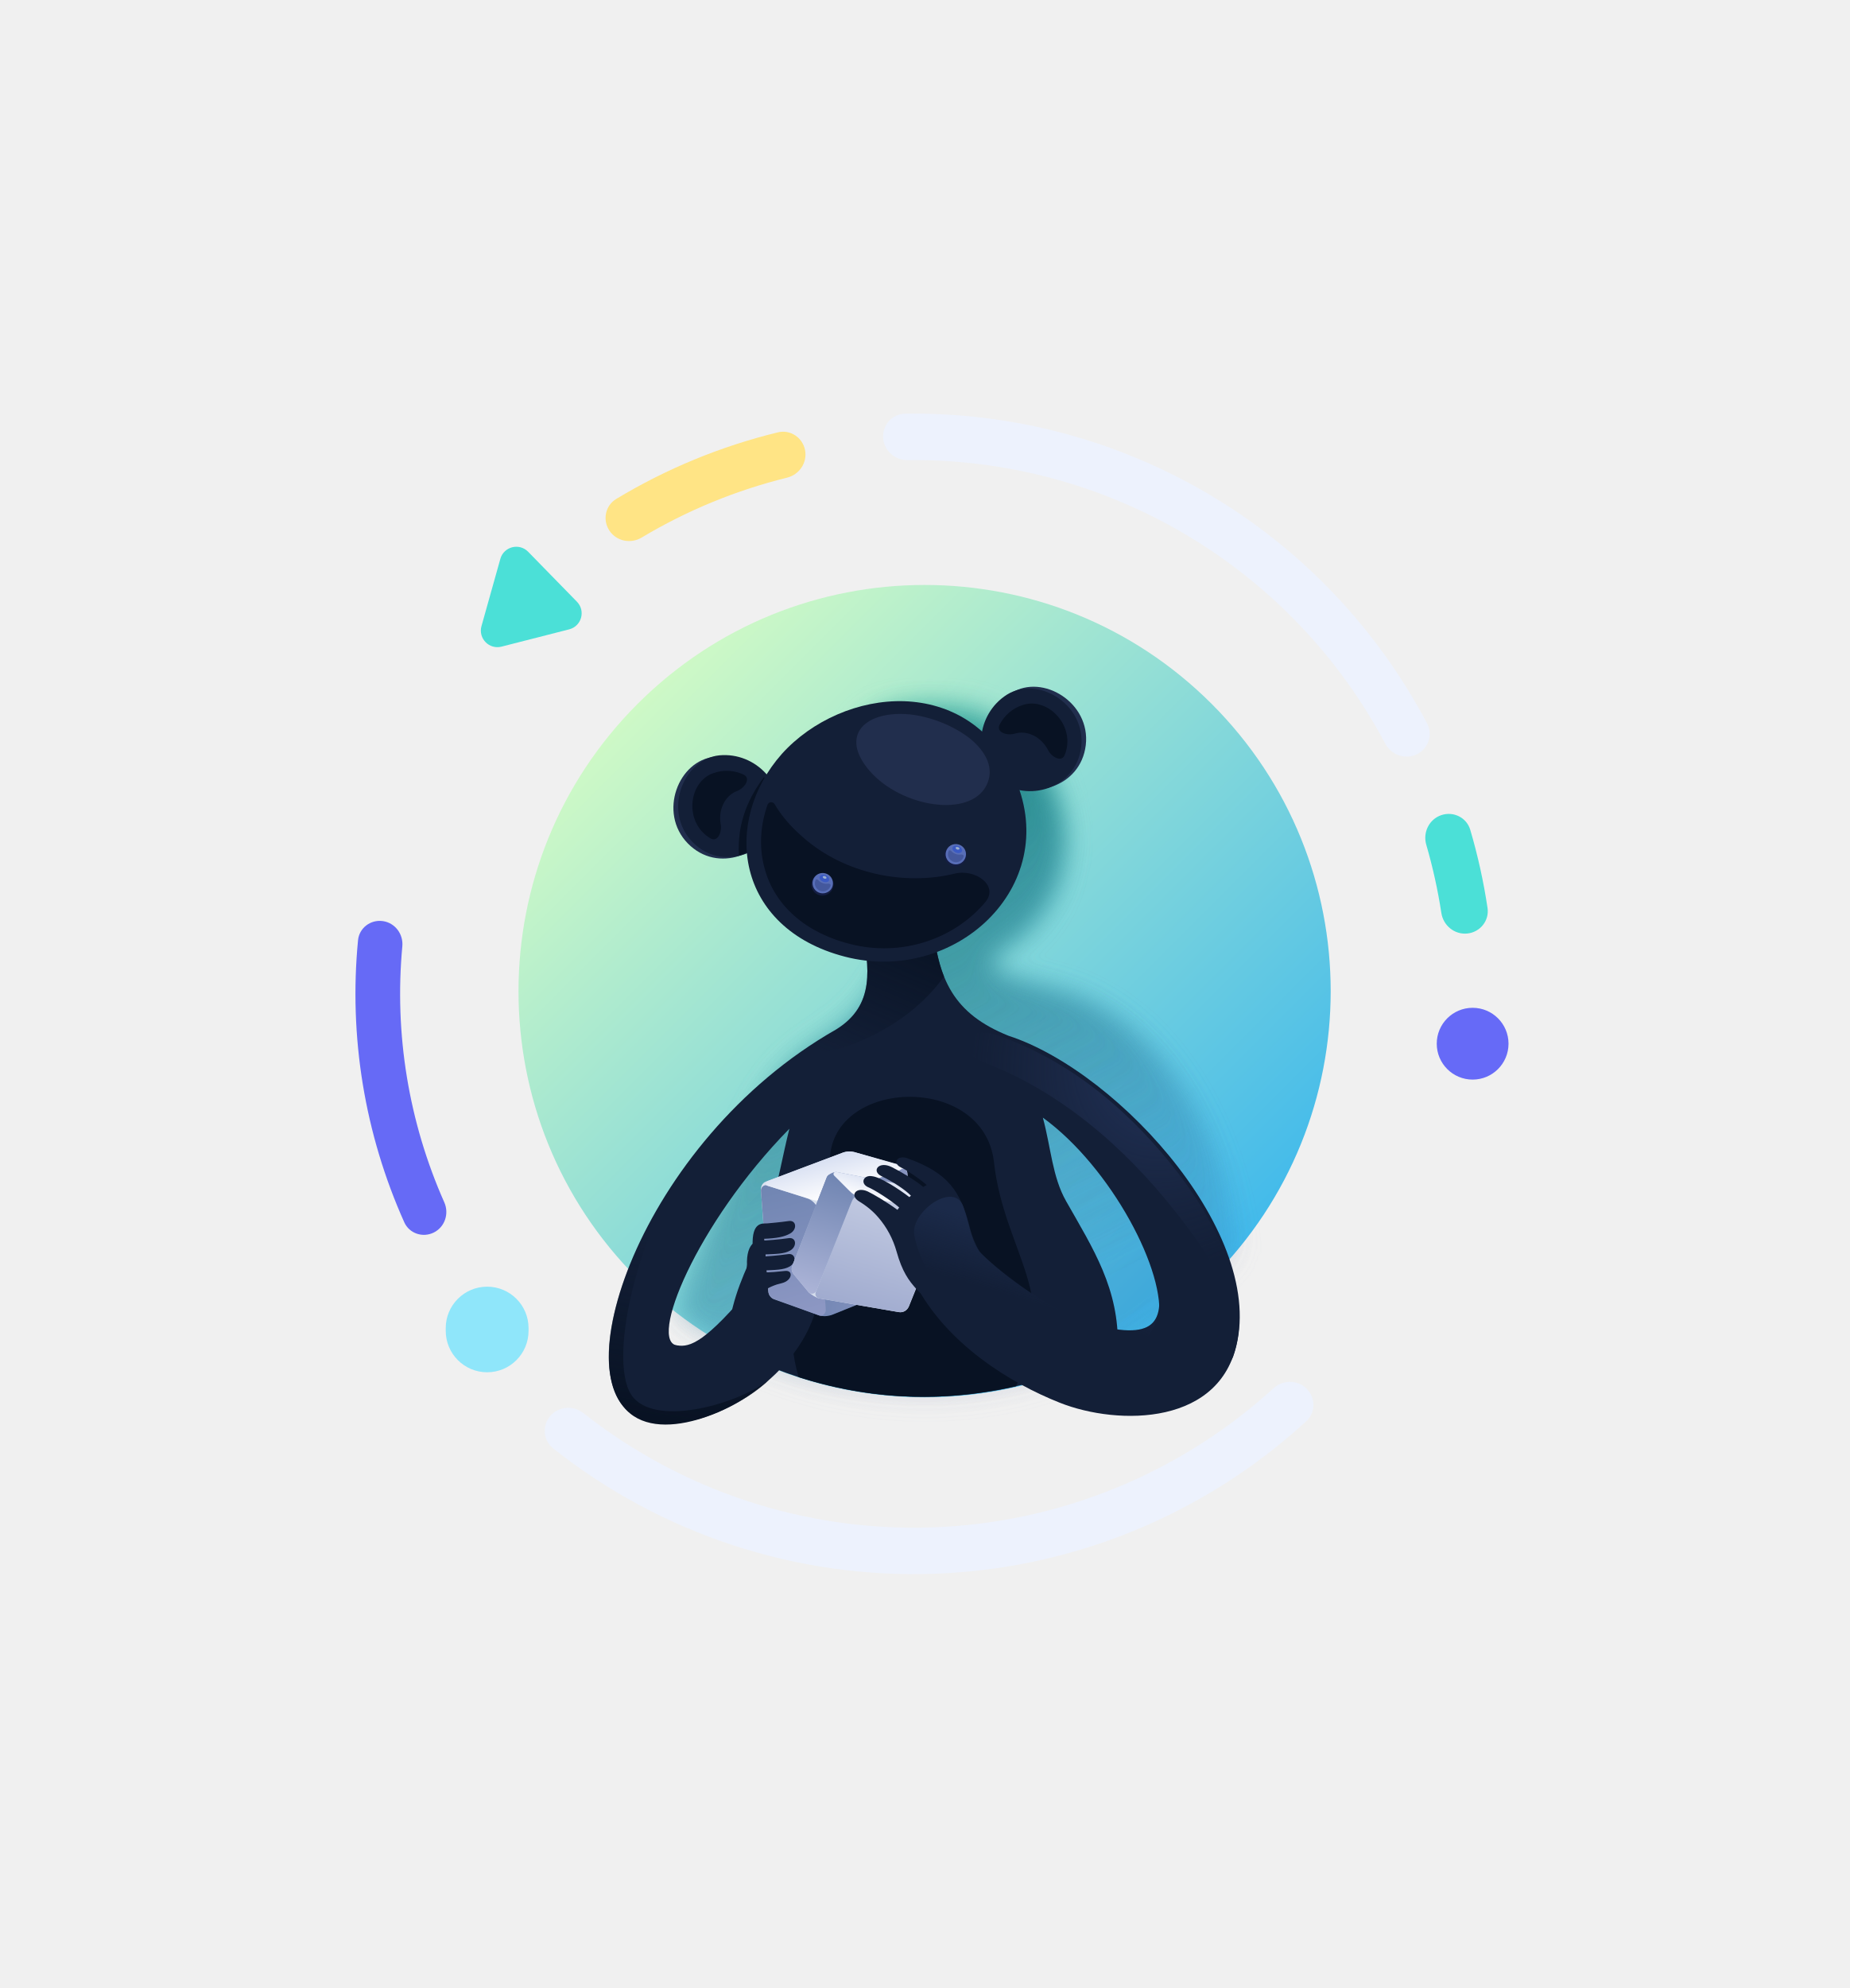
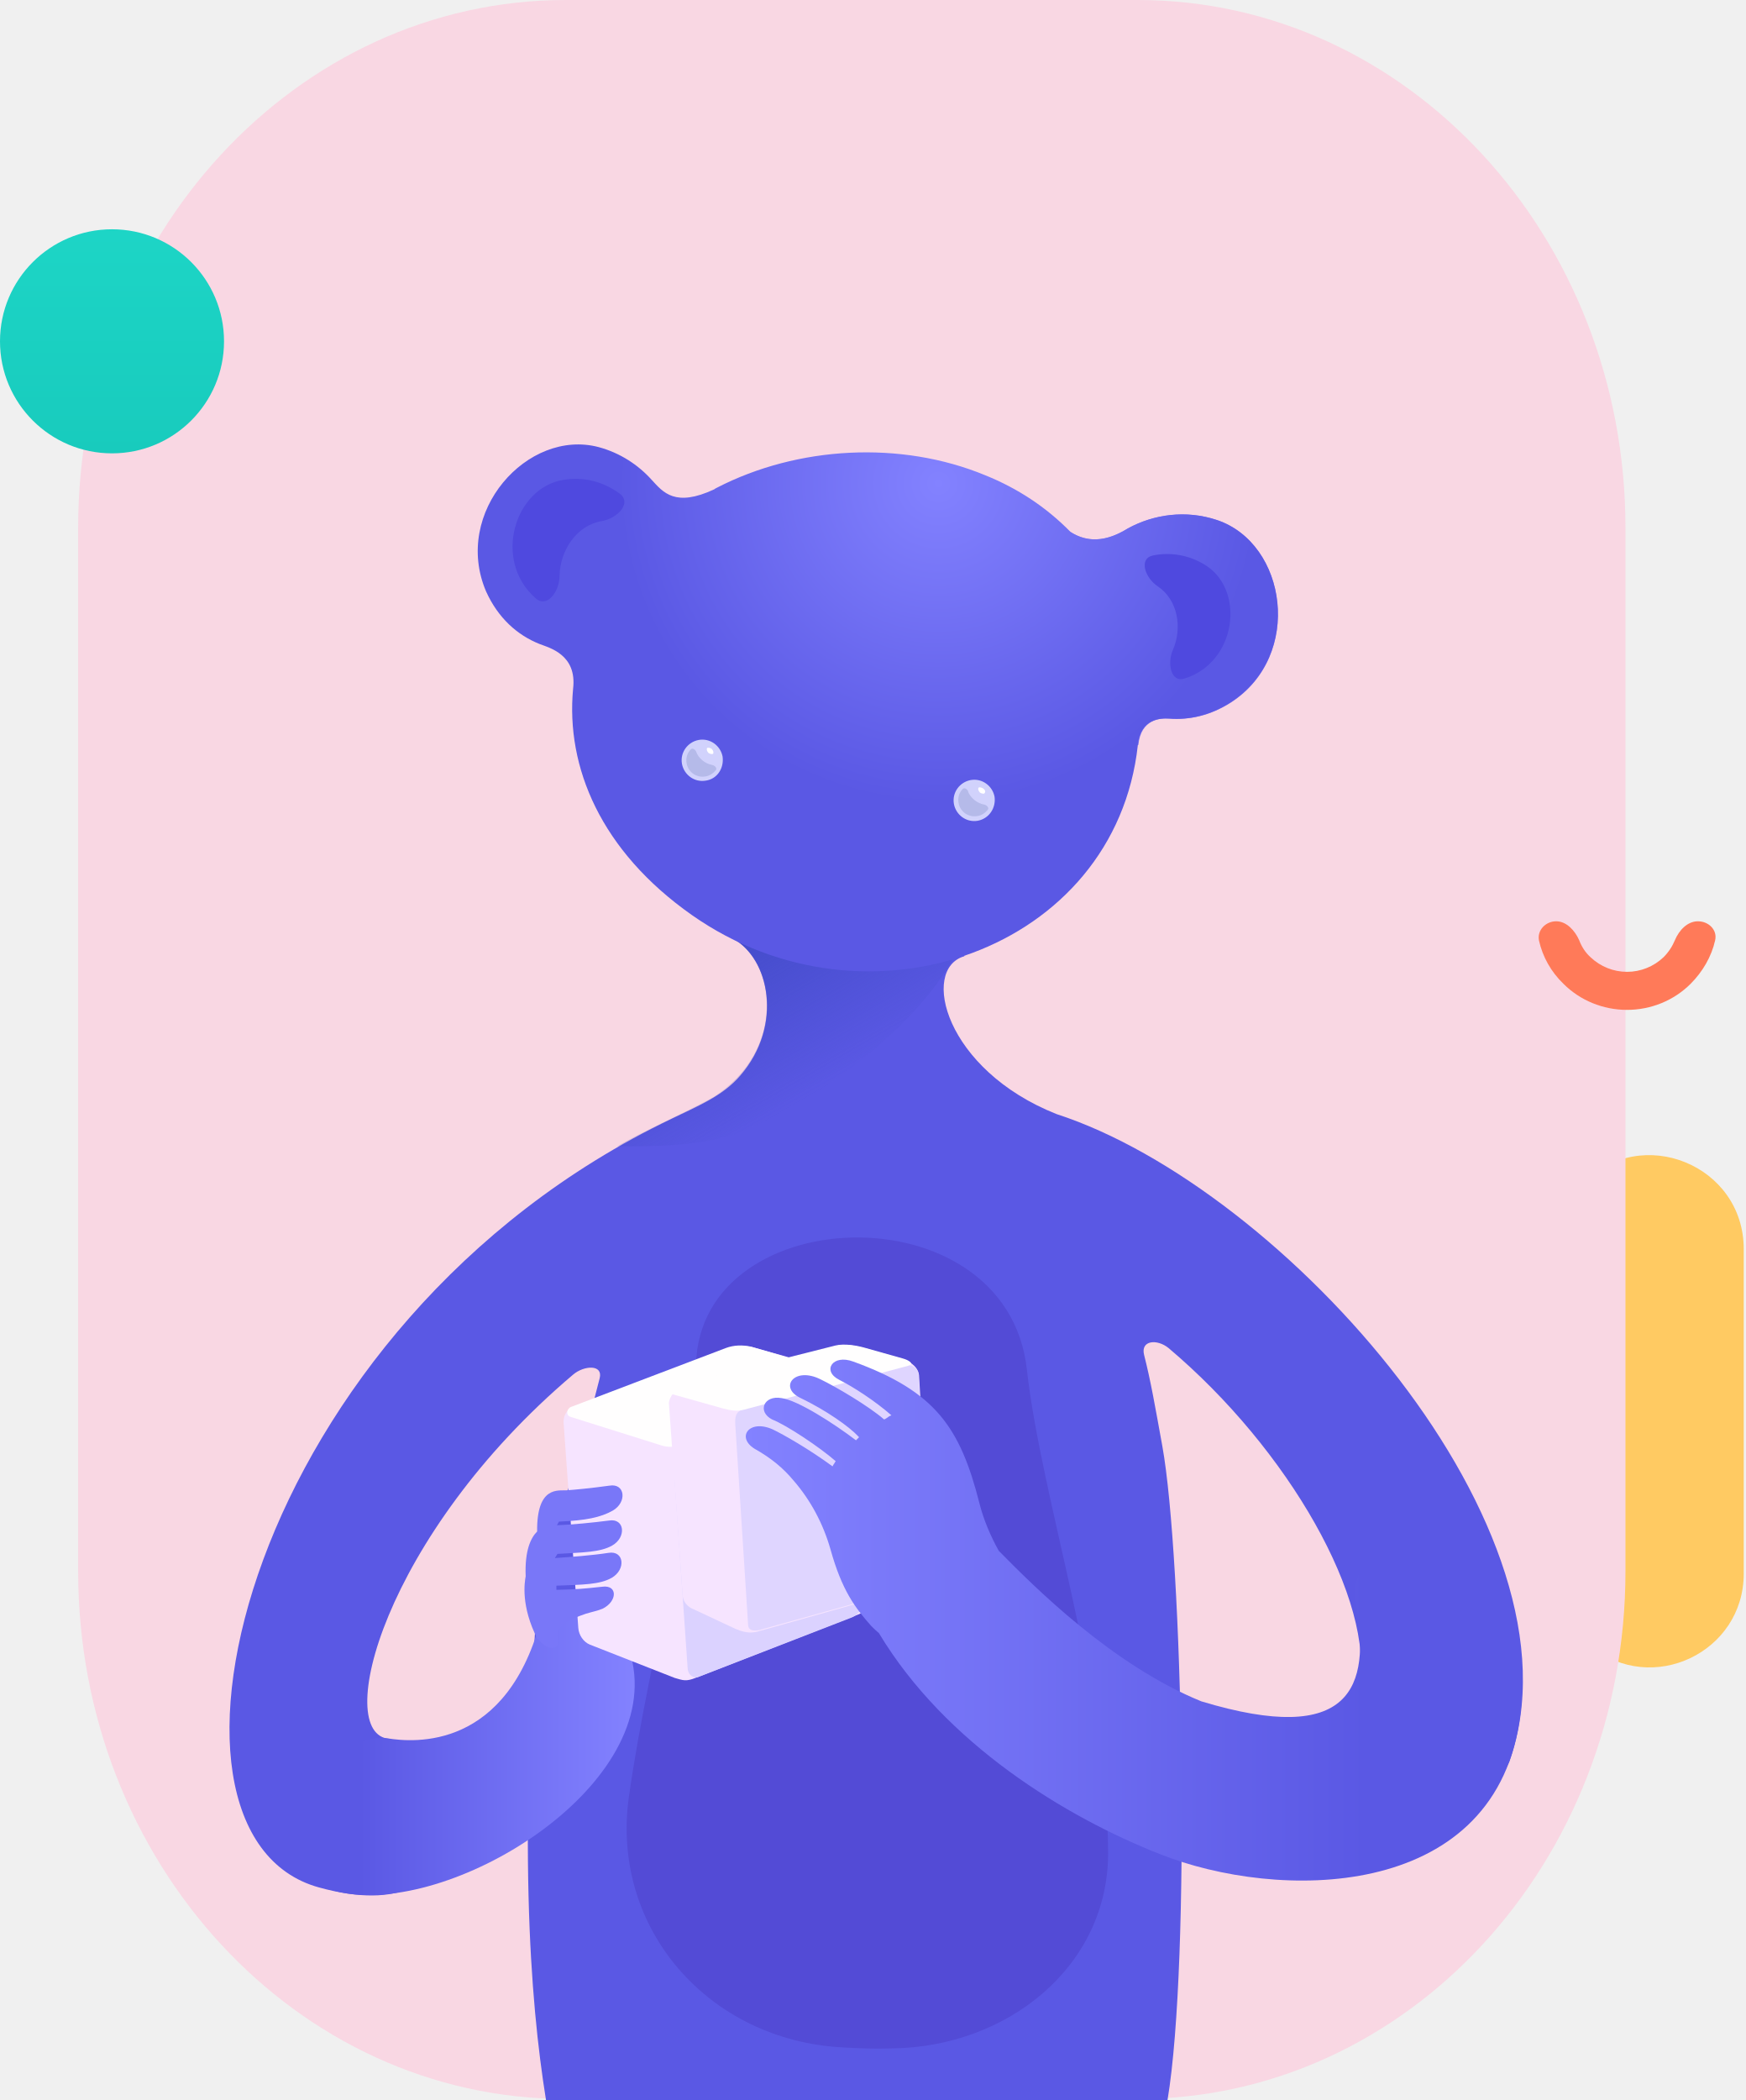
- <svg xmlns="http://www.w3.org/2000/svg" width="670" height="720" viewBox="0 0 670 720" fill="none">
-   <mask id="path-1-inside-1" fill="white">
-     <path d="M199.366 512.807C196.336 516.325 196.722 521.647 200.357 524.534C239.478 555.6 288.48 571.773 338.586 569.972C388.692 568.171 436.406 548.523 473.196 514.729C476.615 511.588 476.617 506.252 473.343 502.961C470.068 499.67 464.757 499.672 461.327 502.801C427.548 533.613 383.855 551.522 337.982 553.171C292.109 554.819 247.243 540.093 211.339 511.785C207.693 508.911 202.396 509.29 199.366 512.807Z" />
-   </mask>
-   <path d="M199.366 512.807C196.336 516.325 196.722 521.647 200.357 524.534C239.478 555.6 288.48 571.773 338.586 569.972C388.692 568.171 436.406 548.523 473.196 514.729C476.615 511.588 476.617 506.252 473.343 502.961C470.068 499.67 464.757 499.672 461.327 502.801C427.548 533.613 383.855 551.522 337.982 553.171C292.109 554.819 247.243 540.093 211.339 511.785C207.693 508.911 202.396 509.29 199.366 512.807Z" stroke="#EDF2FD" stroke-width="36" mask="url(#path-1-inside-1)" />
-   <mask id="path-2-inside-2" fill="white">
-     <path d="M513.181 273.215C517.373 271.219 519.168 266.194 517.005 262.086C498.95 227.778 471.726 199.081 438.293 179.239C404.86 159.397 366.628 149.246 327.865 149.832C323.223 149.902 319.671 153.885 319.927 158.52C320.183 163.156 324.149 166.687 328.791 166.633C364.223 166.221 399.148 175.557 429.713 193.697C460.277 211.837 485.202 238.021 501.814 269.321C503.99 273.421 508.99 275.211 513.181 273.215Z" />
-   </mask>
-   <path d="M513.181 273.215C517.373 271.219 519.168 266.194 517.005 262.086C498.95 227.778 471.726 199.081 438.293 179.239C404.86 159.397 366.628 149.246 327.865 149.832C323.223 149.902 319.671 153.885 319.927 158.52C320.183 163.156 324.149 166.687 328.791 166.633C364.223 166.221 399.148 175.557 429.713 193.697C460.277 211.837 485.202 238.021 501.814 269.321C503.99 273.421 508.99 275.211 513.181 273.215Z" stroke="#EDF2FD" stroke-width="36" mask="url(#path-2-inside-2)" />
-   <mask id="path-3-inside-3" fill="white">
-     <path d="M531.593 338.089C536.208 337.586 539.558 333.433 538.871 328.842C537.439 319.274 535.347 309.817 532.612 300.537C531.299 296.084 526.51 293.732 522.113 295.221C517.716 296.711 515.378 301.479 516.675 305.936C519.036 314.051 520.863 322.312 522.144 330.666C522.847 335.255 526.978 338.592 531.593 338.089Z" />
-   </mask>
-   <path d="M531.593 338.089C536.208 337.586 539.558 333.433 538.871 328.842C537.439 319.274 535.347 309.817 532.612 300.537C531.299 296.084 526.51 293.732 522.113 295.221C517.716 296.711 515.378 301.479 516.675 305.936C519.036 314.051 520.863 322.312 522.144 330.666C522.847 335.255 526.978 338.592 531.593 338.089Z" stroke="#4BE0D7" stroke-width="36" mask="url(#path-3-inside-3)" />
-   <mask id="path-4-inside-4" fill="white">
-     <path d="M291.626 162.968C290.714 158.439 286.299 155.49 281.81 156.582C261.169 161.603 241.413 169.741 223.224 180.714C219.268 183.1 218.211 188.303 220.754 192.16C223.296 196.017 228.475 197.066 232.439 194.693C248.823 184.887 266.577 177.575 285.114 172.996C289.599 171.889 292.537 167.497 291.626 162.968Z" />
-   </mask>
-   <path d="M291.626 162.968C290.714 158.439 286.299 155.49 281.81 156.582C261.169 161.603 241.413 169.741 223.224 180.714C219.268 183.1 218.211 188.303 220.754 192.16C223.296 196.017 228.475 197.066 232.439 194.693C248.823 184.887 266.577 177.575 285.114 172.996C289.599 171.889 292.537 167.497 291.626 162.968Z" fill="#FFE485" stroke="#FFE485" stroke-width="36" mask="url(#path-4-inside-4)" />
-   <mask id="path-5-inside-5" fill="white">
-     <path d="M138.653 333.591C134.226 332.985 130.128 336.081 129.699 340.529C126.329 375.451 132.101 410.653 146.447 442.67C148.275 446.747 153.147 448.373 157.148 446.384C161.15 444.395 162.764 439.545 160.951 435.461C148.033 406.361 142.797 374.429 145.745 342.728C146.159 338.279 143.08 334.198 138.653 333.591Z" />
-   </mask>
-   <path d="M138.653 333.591C134.226 332.985 130.128 336.081 129.699 340.529C126.329 375.451 132.101 410.653 146.447 442.67C148.275 446.747 153.147 448.373 157.148 446.384C161.15 444.395 162.764 439.545 160.951 435.461C148.033 406.361 142.797 374.429 145.745 342.728C146.159 338.279 143.08 334.198 138.653 333.591Z" stroke="#666AF6" stroke-width="36" mask="url(#path-5-inside-5)" />
-   <path d="M230.9 462.998C288.327 520.425 381.473 520.425 438.9 462.998C496.426 405.571 496.426 312.424 438.95 254.948C381.473 197.471 288.376 197.521 230.949 254.948C173.472 312.424 173.472 405.571 230.9 462.998Z" fill="url(#paint0_linear)" />
-   <g style="mix-blend-mode:multiply" opacity="0.83" filter="url(#filter0_f)">
-     <path d="M383.022 358.671C423.572 369.662 446.542 420.259 447.792 453.415C399.471 511.63 310.261 524.371 245.58 475.605C248.246 466.5 256.127 442.181 272.649 406.984C289.172 371.788 307.454 382.242 322.422 350.758C334.933 324.444 272.368 251.215 341.693 254.98C388.023 257.496 401.271 318.361 364.58 343.224C352.219 351.601 363.629 353.415 383.022 358.671Z" fill="url(#paint1_linear)" />
+ <svg xmlns="http://www.w3.org/2000/svg" width="335" height="403" viewBox="0 0 335 403" fill="none">
+   <g clip-path="url(#clip0)">
+     <path d="M305.3 315.9C317.1 325.5 334.7 317.1 334.7 302V239.7C334.7 223.6 315.1 215.6 303.8 227.1L270 261.7C262.6 269.3 263.3 281.5 271.5 288.2L305.3 315.9Z" fill="#FFCA62" />
+     <path d="M15 101.3C15 45.4 56.9 0 108.6 0H218.4C270.1 0 312 45.4 312 101.3V301.5C312 357.5 270.1 402.8 218.4 402.8H108.6C56.9 402.8 15 357.4 15 301.5V101.3Z" fill="#F9D7E3" />
+     <path d="M21.5 87C33.374 87 43 77.374 43 65.5C43 53.626 33.374 44 21.5 44C9.626 44 0 53.626 0 65.5C0 77.374 9.626 87 21.5 87Z" fill="url(#paint0_linear)" />
+     <path d="M298.7 176.8C296.7 176.8 295 178.5 295.4 180.5C296.1 183.6 297.7 186.5 300.1 188.8C303.3 192 307.7 193.8 312.3 193.8C316.9 193.8 321.3 192 324.5 188.8C326.8 186.5 328.5 183.6 329.2 180.5C329.7 178.5 328 176.8 325.9 176.8C323.9 176.8 322.3 178.5 321.5 180.4C321 181.6 320.3 182.7 319.3 183.7C317.4 185.5 314.9 186.5 312.3 186.5C309.7 186.5 307.2 185.5 305.3 183.7C304.3 182.8 303.6 181.7 303.1 180.4C302.3 178.6 300.7 176.8 298.7 176.8Z" fill="#FF7A59" />
+     <path d="M236.3 134.8C232.4 137.3 228.4 138.2 224.5 137.9C222.8 137.8 219 137.9 218.5 143C210.8 140.2 206 126.6 205.9 118.5C205.9 113.8 201.1 104.3 204 101C207.5 104 211.5 104.5 216.5 101.4C221.5 98.7 227.6 97.8 233.6 99.8C247 104.3 250.2 125.8 236.3 134.8Z" fill="#857AF4" />
+     <path d="M145 165.9C141.9 153.7 170.2 148.9 172.6 162.1C172.9 164.5 184.8 180.9 185.1 183.5C176.6 186 181.4 205.3 202.8 213.8C246.3 227.9 305.5 293.8 289.7 338.1C279.4 360 256.4 344.5 260.9 324.1C264 307.2 247.3 278.1 224.3 258.7C222.1 256.9 218.9 257.2 219.6 260C220.9 265.1 221.7 269.8 223.1 277.5C227 299.1 228.6 376 224.1 403H104.8C101.7 383.7 99.3 352.8 103.8 298.2C106.4 292.5 108.9 286.9 110.7 280.7C112.6 274.2 114 268.8 115.1 264.5C115.8 261.8 112.1 262 110 263.8C73.6 294.6 63.7 333 74.8 333.7C89.6 339.7 93 371 61.2 362.2C24.2 352 47.2 253.8 128.9 214.7C133.6 212.4 138.7 210.4 142.1 206.4C150.4 196.8 147.7 183.8 140.6 180.1C140.1 178 145.3 167.8 145 165.9Z" fill="#5A58E4" />
+     <path d="M171.1 393.1C193.2 392.9 212.8 377.5 212.7 355.4C212.5 324.3 199.9 287.8 197.1 262.8C193.2 227.7 132.5 230.2 133.6 263.4C134.3 285.1 124.7 316.5 120.7 344.9C117.2 370.2 136.1 391.5 161.6 392.9C164.8 393.1 168 393.2 171.1 393.1Z" fill="#534BD6" />
+     <path d="M104 310.1C97.5 336 79.4 334.4 74.4 333.6C62.7 331.8 44.2 358.5 65.2 363.1C86.2 367.7 126.4 343.5 121.4 319C122.5 310.3 109.2 302.7 104 310.1Z" fill="url(#paint1_linear)" />
+     <path d="M118.5 220C125.4 220 134.8 220 141.8 217.4C159.8 210.5 180 193 184.5 180.5C167.5 186 149.5 183.5 140.5 180C149 184.5 151 201.5 137 210.5C131.7 213.5 122.5 217.5 118.5 220Z" fill="url(#paint2_linear)" />
+     <path d="M233.6 99.8C227.6 97.8 221.4 98.7 216.5 101.4C212.2 104.1 208.6 104.1 205.5 102.1C200.8 97.3 195.3 93.7 189.1 91.2C172.9 84.5 153.1 85.6 137.6 93.6C137.4 93.7 137.2 93.8 137.1 93.9C129.6 97.4 127.3 94.5 125.1 92.1C122.5 89.2 119 86.9 114.9 85.8C101.3 82.2 86.8 98.3 93.3 113.5C95.6 118.6 99.3 121.9 103.6 123.6C105.4 124.3 110.8 125.6 110 132.2C108.6 147.2 115.3 163.3 132.8 175.6C166.4 199.2 214.1 182.3 218.4 143C218.9 137.9 222.7 137.8 224.4 137.9C228.2 138.2 232.3 137.3 236.2 134.8C250.2 125.8 247 104.3 233.6 99.8Z" fill="url(#paint3_radial)" />
+     <path d="M187.7 157.5C185.5 157.9 183.5 156.4 183.1 154.3C182.7 152.1 184.2 150.1 186.3 149.7C188.5 149.3 190.5 150.8 190.9 152.9C191.2 155.1 189.8 157.1 187.7 157.5Z" fill="#D1D2FC" />
+     <path d="M189 152.2C188.9 152.4 188.4 152.3 188.1 152.1C187.8 151.8 187.7 151.4 187.8 151.2C187.9 151 188.4 151.1 188.7 151.3C189.1 151.6 189.2 151.9 189 152.2Z" fill="white" />
+     <path opacity="0.2" d="M185.8 151.8C185.6 151.4 185.1 151.1 184.8 151.4C184.1 152.1 183.8 153.1 184 154.1C184.3 155.8 185.9 156.9 187.6 156.6C188.4 156.5 189.1 156 189.6 155.4C189.9 155 189.4 154.5 188.9 154.4C188.3 154.3 187.6 154 187 153.5C186.3 152.9 185.9 152.3 185.8 151.8Z" fill="#44589D" />
+     <path d="M135.5 149.8C133.3 150.2 131.3 148.7 130.9 146.6C130.5 144.4 132 142.4 134.1 142C136.3 141.6 138.3 143.1 138.7 145.2C139 147.5 137.6 149.5 135.5 149.8Z" fill="#D1D2FC" />
+     <path d="M136.9 144.6C136.8 144.8 136.3 144.7 136 144.5C135.7 144.2 135.6 143.8 135.7 143.6C135.8 143.4 136.3 143.5 136.6 143.7C136.9 144 137 144.4 136.9 144.6Z" fill="white" />
+     <path opacity="0.2" d="M133.6 144.2C133.4 143.8 132.9 143.5 132.6 143.8C131.9 144.5 131.6 145.5 131.8 146.5C132.1 148.2 133.7 149.3 135.4 149C136.2 148.9 136.9 148.4 137.4 147.8C137.7 147.4 137.2 146.9 136.7 146.8C136.1 146.7 135.4 146.4 134.8 145.9C134.2 145.4 133.8 144.8 133.6 144.2Z" fill="#44589D" />
+     <path d="M139.6 258.9L110.1 270C108.8 270.4 108 271.8 108.2 273.3L111 312.4C111.1 313.8 112 315.1 113.2 315.6L129.5 322C131.2 322.5 131.7 322.7 133.5 322L164.8 309.8C166.4 309.2 167.4 307.4 167.3 305.6L164.8 266.8C164.7 265.3 163.8 264 162.4 263.6L144.4 258.5C142.9 258.2 141.2 258.3 139.6 258.9Z" fill="#F6E4FF" />
+     <path d="M163.6 267L166 305.9C166.1 307.7 165.1 309.8 163.5 310.4L134.1 321.8C133.1 322.2 132.1 321.4 132 320.3L129.5 284.2C129.3 280.5 131.4 276.9 134.6 275.8L161.4 265.5C162.5 265.1 163.5 265.8 163.6 267Z" fill="#DBD2FF" />
+     <path d="M127 277.4L109.5 271.9C108.6 271.6 108.7 270.4 109.6 270L139.3 258.7C140.9 258.1 142.5 258.1 144 258.4L161.5 263.5C162.3 263.7 162.3 265 161.5 265.4L131 277.2C129.6 277.7 128.3 277.8 127 277.4Z" fill="#FFFEFE" />
+     <path d="M173.3 260.8C172.6 260.6 166.2 258.8 166.2 258.8C164.6 258.3 162.2 257.8 160.5 258.3L131 265.9C130.1 266.1 128.3 268.1 128.4 269.4L131 305.8C131 307.3 131.9 308.4 133.3 308.9L141.2 312.6C143.5 313.6 144.8 313.3 145.8 313L176 304.5C177.7 304 178.7 302.6 178.6 300.8L176.4 263.9C176.2 262 174 261 173.3 260.8Z" fill="#F6E4FF" />
+     <path d="M176.3 263.7L178.5 300.7C178.6 302.4 177.5 304 175.9 304.4L145.8 312.8C144.8 313 143.7 313 143.6 311.9L141.2 274.4C140.9 270.9 141.3 270.7 144.6 269.9L174.2 262C175.2 261.9 176.2 262.7 176.3 263.7Z" fill="#DFD5FF" />
+     <path d="M138.8 270.3L129.2 267.6C128.4 267.2 128.6 266.2 129.5 266L160.4 258.2C162.1 257.8 164.5 258.2 166.2 258.7L173.3 260.7C174.4 261 175.6 261.7 174.3 262.1L142.9 270.5C141.5 270.9 140.4 270.7 138.8 270.3Z" fill="#FFFEFE" />
+     <path fill-rule="evenodd" clip-rule="evenodd" d="M117.5 296.6C120.3 295 119.9 291.3 116.9 291.8C113.8 292.2 109.8 292.6 106.9 292.7C107.1 292.3 107.3 292 107.3 292C112.4 291.8 115.3 291.2 117.6 289.9C120.4 288.3 120 284.6 117 285.1C113.4 285.6 110.2 285.9 108.7 286C107.2 286.1 103 285.1 103.1 293.9C101.9 295.1 100.7 297.5 100.9 302.5C100.7 303.6 99.9 308.2 103.2 314.6C103.3 314.6 103.3 314.6 103.4 314.6C104.9 316.8 107.2 316.6 107.1 315.2C107.1 313.6 105.9 311.9 112.4 309.7C113.7 309.3 114.8 309.1 115.7 308.7C118.5 307.3 118.6 304.1 115.6 304.5C111.9 304.9 110.8 305 106.8 305.1C106.8 304.6 106.8 304.3 106.8 304.3C111.9 304.1 115.1 304.1 117.4 302.8C120.2 301.2 119.8 297.5 116.8 298C113.6 298.5 109.4 298.8 106.5 299C106.8 298.5 107 298.2 107 298.2C112 297.9 115.2 297.9 117.5 296.6Z" fill="#7977F8" />
+     <path d="M152.3 284.1C155.6 287.9 158 292.4 159.4 297.3C161.6 305.2 164.1 308.5 167.2 312C167.7 312.5 168.2 313 168.7 313.4C181.5 334.7 204.6 348.7 222.6 355.8C245.2 364.8 286.2 364.9 291.6 330.6C297 296.2 256.6 290.1 260.3 307.8C263.1 323.8 259.4 335.2 230.6 326.5C213.4 319.5 198.4 304.4 191.7 297.6C190.2 294.9 188.8 291.7 188 288.5C184.3 273.9 179.5 267 163.8 261.3C159.8 259.8 157.7 263.1 161.1 264.8C163.7 266.1 167.9 268.8 171.1 271.6C170.9 271.7 170.6 271.8 170.4 272C170.2 272.1 170 272.3 169.7 272.4C166.7 269.8 160.4 266.1 157.5 264.7C152.5 262.2 149.5 266.2 153.5 268.2C158.7 270.7 163 273.8 164.7 275.6C164.7 275.7 164.8 275.7 164.8 275.7L164.9 275.8C164.7 276 164.5 276.2 164.3 276.4C160.1 273.2 153.1 268.7 150 268.3C146.6 267.7 145.3 270.9 148.2 272.4C151 273.5 157.3 277.7 160.4 280.4C160.3 280.6 160.2 280.7 160.1 280.9C160 281 159.9 281.2 159.8 281.4C155.3 278.1 150.4 275.3 148.3 274.3C143.8 272.3 141.3 275.8 144.8 278C148 279.8 150.3 281.7 152.3 284.1Z" fill="url(#paint4_linear)" />
+     <path fill-rule="evenodd" clip-rule="evenodd" d="M107.4 110.5C107.4 113.5 105 116.8 102.8 114.8C94.5 107.5 98.8 93.6 108.1 92.1C112.1 91.4 115.9 92.5 118.9 94.7C121.4 96.5 118.5 99.5 115.5 100C110.7 100.8 107.5 105.6 107.4 110.5Z" fill="#4F49DF" />
+     <path fill-rule="evenodd" clip-rule="evenodd" d="M225.1 124.8C224 127.4 224.8 131.1 227.4 130.2C237.3 127.1 239 113.5 231.6 108.6C228.4 106.5 224.7 105.9 221.3 106.6C218.5 107.2 219.8 110.9 222.2 112.5C226.1 115.1 227 120.5 225.1 124.8Z" fill="#4F49DF" />
  </g>
-   <g style="mix-blend-mode:multiply" opacity="0.83" filter="url(#filter1_f)">
-     <path d="M382.807 358.493C423.357 369.483 446.327 420.081 447.578 453.236C399.256 511.452 310.046 524.192 245.366 475.426C248.032 466.321 255.912 442.002 272.435 406.806C288.958 371.609 307.239 382.063 322.208 350.58C334.719 324.265 271.98 259.823 341.304 263.588C387.635 266.104 401.056 318.182 364.365 343.046C352.004 351.422 363.415 353.236 382.807 358.493Z" fill="url(#paint2_linear)" />
-   </g>
-   <path d="M311.283 330.243C308.396 318.798 334.904 314.371 337.107 326.709C337.393 328.96 337.606 331.331 337.825 333.767C339.699 354.638 345.337 367.098 365.332 375.12C406.029 388.352 461.452 450.031 446.662 491.441C437.043 511.911 415.466 497.458 419.667 478.382C422.865 461.057 402.436 422.633 377.78 404.776C380.752 415.738 381.187 426.179 386.194 435.007C396.034 452.355 405.456 466.71 404.944 488.072C360.95 512.004 307.311 511.828 263.46 487.542C263.906 473.679 268.364 463.794 272.729 454.113C275.127 448.795 277.497 443.54 279.16 437.721C281.792 428.507 283.553 418.44 285.955 408.802C252.099 443.267 234.542 486.611 245.517 487.304C259.406 492.899 262.509 522.191 232.765 513.961C201.834 504.329 231.417 413.4 302.909 372.838C317.097 364.075 314.934 350.486 312.245 335.699C311.91 333.858 311.578 332.033 311.283 330.243Z" fill="#131F37" />
-   <path d="M367.995 502.089C385.425 470.56 363.733 453.808 360.083 420.949C356.433 388.089 299.65 390.429 300.62 421.504C301.59 452.579 280.102 467.766 289.32 498.761C318.718 508.028 344.462 507.302 367.995 502.089Z" fill="#081223" />
-   <path d="M272.987 465.26C255.555 486.287 249.993 487.983 245.313 487.27C234.393 485.609 217.028 510.57 236.698 514.843C256.369 519.116 288.503 499.614 295.558 474.314C296.47 466.174 277.803 458.273 272.987 465.26Z" fill="#131F37" />
-   <path d="M249.161 305.459C260.1 316.597 277.334 309.281 280.241 297.012C283.172 284.897 272.185 272.851 258.923 274.08C245.758 275.324 238.319 294.337 249.161 305.459Z" fill="#212E4D" />
-   <path d="M250.848 304.941C261.787 316.079 279.021 308.763 281.928 296.494C284.86 284.379 273.872 272.333 260.61 273.561C247.486 274.863 240.063 293.779 250.848 304.941Z" fill="#131F37" />
-   <path fill-rule="evenodd" clip-rule="evenodd" d="M261.082 298.502C261.639 301.447 259.916 305.16 257.371 303.633C247.765 297.971 249.303 283.421 258.163 280.104C262.009 278.648 266.007 278.968 269.348 280.528C272.137 281.796 269.887 285.371 266.998 286.487C262.406 288.219 260.154 293.594 261.082 298.502Z" fill="#081223" />
-   <path fill-rule="evenodd" clip-rule="evenodd" d="M267.684 309.755C267.513 306.969 267.621 304.172 268.01 301.435C269.074 294.205 272.178 287.39 276.78 281.428C280.084 285.916 281.301 292.505 278.015 300.095C275.633 305.627 271.767 308.769 267.684 309.755Z" fill="#081223" />
-   <path d="M288.531 382.041C295.015 382.025 301.813 380.929 308.325 378.425C325.211 371.93 335.498 362.607 341.989 353.687C339.727 348.065 338.518 341.492 337.824 333.767C337.605 331.331 337.392 328.96 337.106 326.709C334.903 314.371 308.395 318.798 311.282 330.243C311.577 332.033 311.909 333.858 312.244 335.699C314.933 350.486 317.096 364.075 302.908 372.838C297.908 375.674 293.114 378.757 288.531 382.041Z" fill="url(#paint3_linear)" />
-   <path d="M367.928 282.449C384.348 321.301 345.839 356.769 306.089 346.482C286.214 341.338 275.016 329.037 271.576 315.059C268.134 301.011 272.381 285.288 283.246 273.024C294.187 260.898 311.161 253.44 327.587 253.961C343.946 254.555 359.679 262.92 367.928 282.449Z" fill="#131F37" />
-   <path d="M393.331 269.864C391.45 285.362 373.328 290.068 363.544 282.115C353.835 274.299 355.201 258.051 366.463 250.94C377.657 243.902 395.145 254.438 393.331 269.864Z" fill="#212E4D" />
-   <path d="M391.678 270.482C389.796 285.98 371.675 290.687 361.891 282.733C352.182 274.917 353.547 258.67 364.809 251.559C376.007 244.59 393.422 255.059 391.678 270.482Z" fill="#131F37" />
-   <path fill-rule="evenodd" clip-rule="evenodd" d="M379.64 271.617C380.994 274.291 384.623 276.184 385.71 273.422C389.873 263.077 379.784 252.482 370.738 255.254C366.802 256.444 363.827 259.135 362.131 262.408C360.693 265.114 364.656 266.576 367.626 265.7C372.322 264.273 377.384 267.161 379.64 271.617Z" fill="#081223" />
-   <path opacity="0.3" d="M357.387 284.368C351.403 296.454 326.398 292.335 315.03 279.202C309.346 272.636 309.077 267.131 312.155 263.458C315.233 259.786 321.662 258.017 329.367 258.714C337.075 259.482 345.576 262.874 351.471 267.547C357.229 272.295 360.38 278.325 357.387 284.368Z" fill="#444F7E" />
-   <path opacity="0.72" d="M280.629 291.272C280.033 290.247 278.499 290.302 278.052 291.435C275.456 298.791 274.967 306.488 276.764 313.684C279.802 326.211 289.834 337.157 307.667 341.817C326.979 346.841 345.924 339.8 356.901 326.765C361.99 320.785 353.385 314.535 345.773 316.417C327.918 320.765 306.126 316.668 290.908 303.257C286.369 299.372 283.009 295.305 280.629 291.272Z" fill="#040C1C" />
-   <path d="M348.172 313.259C346.258 314.376 343.792 313.767 342.675 311.853C341.559 309.938 342.167 307.472 344.082 306.356C345.996 305.239 348.462 305.848 349.578 307.762C350.695 309.676 350.086 312.142 348.172 313.259Z" fill="#141D42" />
-   <path d="M348.145 312.561C346.368 313.603 344.111 312.987 343.072 311.279C342.03 309.502 342.646 307.245 344.354 306.206C346.132 305.164 348.388 305.78 349.427 307.488C350.469 309.265 349.853 311.522 348.145 312.561Z" fill="#586EB7" />
-   <path d="M348.481 308.291C348.224 308.929 347.256 309.173 346.334 308.788C345.413 308.402 344.824 307.586 345.081 306.948C345.337 306.31 346.305 306.066 347.227 306.451C348.149 306.837 348.737 307.653 348.481 308.291Z" fill="#3B5AC3" />
-   <path d="M347.543 307.487C347.481 307.699 347.065 307.783 346.711 307.657C346.357 307.53 346.136 307.189 346.198 306.977C346.26 306.765 346.676 306.681 347.029 306.807C347.453 306.932 347.672 307.203 347.543 307.487Z" fill="#9CB0CD" />
-   <path d="M344.637 308.221C344.346 307.882 343.785 307.833 343.659 308.187C343.271 309.039 343.306 310.015 343.824 310.834C344.642 312.2 346.405 312.695 347.772 311.877C348.457 311.503 348.922 310.858 349.106 310.153C349.23 309.73 348.66 309.402 348.174 309.489C347.619 309.579 346.849 309.537 346.212 309.281C345.504 309.027 344.931 308.629 344.637 308.221Z" fill="#44589D" />
-   <path d="M299.961 323.805C298.047 324.922 295.581 324.313 294.464 322.398C293.348 320.484 293.956 318.018 295.871 316.902C297.785 315.785 300.251 316.394 301.367 318.308C302.554 320.22 301.875 322.688 299.961 323.805Z" fill="#141D42" />
-   <path d="M299.933 323.038C298.156 324.08 295.9 323.464 294.86 321.756C293.818 319.979 294.434 317.722 296.142 316.683C297.92 315.641 300.176 316.257 301.216 317.965C302.26 319.812 301.713 322.066 299.933 323.038Z" fill="#586EB7" />
-   <path d="M300.34 318.835C300.084 319.472 299.115 319.717 298.194 319.331C297.272 318.946 296.684 318.129 296.94 317.492C297.196 316.854 298.165 316.61 299.086 316.995C300.008 317.38 300.526 318.199 300.34 318.835Z" fill="#3B5AC3" />
-   <path d="M299.403 318.031C299.341 318.242 298.925 318.327 298.572 318.2C298.218 318.074 297.996 317.733 298.058 317.521C298.12 317.309 298.536 317.224 298.89 317.351C299.243 317.478 299.463 317.749 299.403 318.031Z" fill="#9CB0CD" />
-   <path d="M296.427 318.767C296.136 318.428 295.575 318.379 295.449 318.733C295.061 319.584 295.096 320.561 295.614 321.38C296.432 322.746 298.195 323.241 299.562 322.423C300.247 322.049 300.712 321.404 300.896 320.699C301.02 320.276 300.45 319.947 299.964 320.035C299.409 320.125 298.639 320.083 298.002 319.827C297.294 319.573 296.791 319.173 296.427 318.767Z" fill="#44589D" />
-   <path d="M305.139 417.521L277.469 427.929C276.288 428.333 275.548 429.641 275.647 430.992L278.296 467.61C278.395 468.961 279.222 470.129 280.36 470.565L296.546 476.346C298.099 476.838 299.796 476.786 301.498 476.171L328.681 465.204C330.167 464.631 331.161 463.005 331.04 461.299L328.699 425.004C328.61 423.584 327.722 422.337 326.496 422.031L309.608 417.281C308.184 416.877 306.625 416.948 305.139 417.521Z" fill="url(#paint4_linear)" />
-   <path d="M328.698 424.854L330.977 461.258C331.029 462.944 330.109 464.569 328.633 465.138L301.195 476.116C300.237 476.476 299.281 475.787 299.214 474.729L296.857 440.972C296.625 437.513 298.62 434.146 301.632 433.084L326.726 423.398C327.744 423.116 328.631 423.796 328.698 424.854Z" fill="url(#paint5_linear)" />
-   <path d="M296.873 476.46L280.425 470.434C279.203 470.058 278.361 468.959 278.349 467.479L275.665 431.366C275.555 430.084 276.696 428.972 277.78 429.33L292.293 433.968C294.738 434.721 296.482 436.997 296.733 439.846L299.127 474.443C299.088 475.774 297.956 476.818 296.873 476.46Z" fill="url(#paint6_linear)" />
-   <path d="M294.454 434.567L278.036 429.462C277.225 429.212 277.315 428.029 278.131 427.717L305.139 417.52C306.625 416.948 308.105 416.937 309.538 417.272L325.934 422.021C326.685 422.193 326.725 423.464 325.908 423.776L298.134 434.432C296.943 434.903 295.671 434.942 294.454 434.567Z" fill="url(#paint7_linear)" />
-   <path fill-rule="evenodd" clip-rule="evenodd" d="M281.382 465.217C282.589 464.862 283.667 464.687 284.453 464.274C287.054 462.966 287.174 460.007 284.377 460.304C280.831 460.659 279.907 460.809 276.023 460.84C276.023 460.84 271.757 460.459 271.931 467.164C272.786 471.866 276.543 472.107 276.414 470.329C276.381 468.87 275.334 467.273 281.382 465.217Z" fill="#131F37" />
-   <path fill-rule="evenodd" clip-rule="evenodd" d="M276.097 460.133C280.904 459.952 283.905 459.938 286.044 458.705C288.62 457.243 288.311 453.784 285.472 454.214C282.105 454.698 277.677 455.071 274.875 455.147C274.875 455.147 271.457 452.984 270.615 458.495C270.436 459.536 269.655 463.842 272.745 469.783C276.993 470.126 276.097 460.133 276.097 460.133Z" fill="#131F37" />
-   <path d="M340.844 437.188C340.346 436.697 335.673 432.613 335.673 432.613C334.546 431.545 332.685 430.166 331.099 429.881L303.089 424.471C302.266 424.289 299.948 425.243 299.511 426.382L287.08 458.232C286.486 459.49 286.803 460.801 287.731 461.772L292.956 468.044C293.764 468.858 295.723 470.038 296.684 470.239L325.601 475.208C327.187 475.493 328.645 474.634 329.276 473.099L342.23 441.038C342.811 439.356 341.343 437.678 340.844 437.188Z" fill="url(#paint8_linear)" />
-   <path d="M342.18 440.889L329.225 473.081C328.603 474.553 327.068 475.477 325.554 475.201L296.693 470.235C295.733 470.035 295.103 468.959 295.512 468.025L308.036 436.411C309.23 433.319 309.79 432.829 312.936 433.538L341.128 438.767C342.028 438.888 342.519 439.945 342.18 440.889Z" fill="url(#paint9_linear)" />
-   <path d="M292.952 468.044L287.745 461.777C286.82 460.807 286.574 459.506 287.097 458.239L299.502 426.404C299.938 425.266 301.326 424.891 302.191 425.782L307.897 431.483C309.756 433.354 308.68 434.546 307.702 437.089L295.78 467.441C295.197 468.629 293.817 468.935 292.952 468.044Z" fill="url(#paint10_linear)" />
-   <path d="M307.855 431.426L302.149 425.726C301.601 425.088 302.207 424.255 303.027 424.436L330.953 429.834C332.533 430.119 334.389 431.496 335.512 432.563L340.667 437.133C341.302 437.642 340.797 438.77 339.977 438.589L311.134 433.208C309.899 432.97 308.78 432.396 307.855 431.426Z" fill="url(#paint11_linear)" />
-   <path fill-rule="evenodd" clip-rule="evenodd" d="M276.294 454.348C281.102 454.167 284.103 454.153 286.241 452.92C288.817 451.458 288.508 447.999 285.669 448.429C282.302 448.913 277.874 449.286 275.072 449.362C275.072 449.362 270.169 449.148 270.615 458.496C270.833 462.949 276.294 454.348 276.294 454.348Z" fill="#131F37" />
-   <path fill-rule="evenodd" clip-rule="evenodd" d="M276.604 448.669C281.412 448.488 284.138 447.95 286.276 446.717C288.852 445.255 288.543 441.796 285.704 442.226C282.337 442.711 279.34 442.945 277.909 443.083C276.477 443.221 272.218 442.112 272.664 451.46C272.928 456.001 276.604 448.669 276.604 448.669Z" fill="#131F37" />
-   <path fill-rule="evenodd" clip-rule="evenodd" d="M448.421 484.409C443.385 516.567 405.061 516.443 383.882 508.015C366.039 500.954 342.851 486.722 331.459 464.762C328.363 458.499 343.828 440.411 353.285 451.689C358.034 457.328 375.014 471.439 392.761 478.698C419.757 486.86 421.748 478.045 419.165 463.064C415.629 446.532 453.457 452.252 448.421 484.409Z" fill="#131F37" />
-   <path d="M324.778 453.245C323.511 448.717 321.265 444.484 318.162 440.903C316.242 438.679 314.098 436.851 311.019 434.983C307.796 432.924 310.118 429.65 314.309 431.499C316.316 432.453 320.908 435.125 325.109 438.17C325.322 437.858 325.524 437.629 325.737 437.316C322.833 434.787 316.867 430.905 314.273 429.871C311.558 428.478 312.828 425.404 315.993 426.003C318.94 426.317 325.459 430.53 329.408 433.542C329.599 433.397 329.789 433.252 329.991 433.023C329.918 432.927 329.835 432.916 329.762 432.821C328.11 431.145 324.138 428.301 319.248 425.931C315.571 424.067 318.381 420.347 323.019 422.683C325.746 423.992 331.602 427.432 334.433 429.865C334.886 429.67 335.267 429.38 335.721 429.185C332.66 426.55 328.739 423.97 326.336 422.79C323.128 421.246 325.092 418.095 328.826 419.54C343.482 424.854 347.995 431.273 351.436 444.979C352.929 450.989 356.671 456.791 359.339 459.8C360.377 460.966 359.971 462.705 358.683 463.385C358.683 463.385 341.081 477.318 332.062 466.958C329.165 463.747 326.855 460.615 324.778 453.245Z" fill="#131F37" />
-   <path d="M390.741 477.808C403.305 482.909 418.232 484.144 419.52 475.499C417.48 491.338 393.243 500.026 375.546 493.325C353.425 484.949 334.312 464.868 331.197 447.258C329.741 439.023 345.538 427.562 348.956 436.962C350.942 442.425 351.493 447.794 354.07 452.197C356.231 455.89 375.913 471.788 390.741 477.808Z" fill="url(#paint12_linear)" />
-   <path d="M357.722 385.297C343.413 379.756 351.064 371.445 360.514 374.666C389.708 384.619 411.413 404.948 426.662 424.707C441.91 444.465 453.508 470.023 445.454 493.11C447.817 469.808 441.911 459.392 425.91 438.989C406.511 414.252 382.957 395.069 357.722 385.297Z" fill="url(#paint13_radial)" />
-   <path d="M225.803 509.395C209.968 489.156 233.219 440.489 249.751 420.404C231.056 445.201 219.314 494.872 229.581 506.33C238.856 516.68 267.772 508.277 278.701 499.632C267.71 510.5 237.493 524.336 225.803 509.395Z" fill="url(#paint14_linear)" />
-   <path d="M181.681 234.193C177.206 235.336 173.172 231.206 174.42 226.759L181.254 202.403C182.502 197.956 188.095 196.527 191.323 199.831L208.999 217.928C212.226 221.232 210.666 226.791 206.191 227.934L181.681 234.193Z" fill="#4BE0D7" />
-   <path d="M176.471 497C184.755 497 191.471 490.284 191.471 482L191.471 481C191.471 472.716 184.755 466 176.471 466C168.186 466 161.471 472.716 161.471 481L161.471 482C161.471 490.284 168.186 497 176.471 497Z" fill="#8FE6FA" />
-   <path d="M533.471 391C540.65 391 546.471 385.18 546.471 378C546.471 370.82 540.65 365 533.471 365C526.291 365 520.471 370.82 520.471 378C520.471 385.18 526.291 391 533.471 391Z" fill="#666AF7" />
  <defs>
-     <filter id="filter0_f" x="236.58" y="245.84" width="220.212" height="268.849" filterUnits="userSpaceOnUse" color-interpolation-filters="sRGB">
-       <feFlood flood-opacity="0" result="BackgroundImageFix" />
-       <feBlend mode="normal" in="SourceGraphic" in2="BackgroundImageFix" result="shape" />
-       <feGaussianBlur stdDeviation="4.5" result="effect1_foregroundBlur" />
-     </filter>
-     <filter id="filter1_f" x="236.365" y="254.429" width="220.212" height="260.081" filterUnits="userSpaceOnUse" color-interpolation-filters="sRGB">
-       <feFlood flood-opacity="0" result="BackgroundImageFix" />
-       <feBlend mode="normal" in="SourceGraphic" in2="BackgroundImageFix" result="shape" />
-       <feGaussianBlur stdDeviation="4.5" result="effect1_foregroundBlur" />
-     </filter>
-     <linearGradient id="paint0_linear" x1="230.932" y1="254.964" x2="438.966" y2="462.998" gradientUnits="userSpaceOnUse">
-       <stop stop-color="#CEF9C6" />
-       <stop offset="1" stop-color="#42BAEB" />
+     <linearGradient id="paint0_linear" x1="21.5" y1="44" x2="21.5" y2="87" gradientUnits="userSpaceOnUse">
+       <stop stop-color="#1DD5C6" />
+       <stop offset="1" stop-color="#18CBBD" />
    </linearGradient>
-     <linearGradient id="paint1_linear" x1="265.94" y1="283.333" x2="365.81" y2="477.583" gradientUnits="userSpaceOnUse">
-       <stop stop-color="#41B4BB" />
-       <stop offset="1" stop-color="#B7C1D7" stop-opacity="0.24" />
+     <linearGradient id="paint1_linear" x1="121.927" y1="335.392" x2="55.73" y2="335.392" gradientUnits="userSpaceOnUse">
+       <stop stop-color="#8382FF" />
+       <stop offset="0.8" stop-color="#5A58E4" />
+       <stop offset="1" stop-color="#5A58E4" />
    </linearGradient>
-     <linearGradient id="paint2_linear" x1="265.725" y1="283.154" x2="365.595" y2="477.405" gradientUnits="userSpaceOnUse">
-       <stop stop-color="#41B4BB" />
-       <stop offset="1" stop-color="#B7C1D7" stop-opacity="0.24" />
+     <linearGradient id="paint2_linear" x1="139.982" y1="180.299" x2="156.928" y2="209.652" gradientUnits="userSpaceOnUse">
+       <stop stop-color="#3946BD" stop-opacity="0.67" />
+       <stop offset="1" stop-color="#3946BD" stop-opacity="0" />
    </linearGradient>
-     <linearGradient id="paint3_linear" x1="330.446" y1="331.391" x2="307.036" y2="385.083" gradientUnits="userSpaceOnUse">
-       <stop stop-color="#081223" />
-       <stop offset="1" stop-color="#081223" stop-opacity="0" />
+     <radialGradient id="paint3_radial" cx="0" cy="0" r="1" gradientUnits="userSpaceOnUse" gradientTransform="translate(180.148 92.7777) scale(61.3791)">
+       <stop stop-color="#8382FF" />
+       <stop offset="1" stop-color="#5A58E4" />
+     </radialGradient>
+     <linearGradient id="paint4_linear" x1="143.063" y1="310.909" x2="291.965" y2="310.909" gradientUnits="userSpaceOnUse">
+       <stop stop-color="#8382FF" />
+       <stop offset="0.8" stop-color="#5A58E4" />
+       <stop offset="1" stop-color="#5A58E4" />
    </linearGradient>
-     <linearGradient id="paint4_linear" x1="301.771" y1="433.673" x2="312.235" y2="473.375" gradientUnits="userSpaceOnUse">
-       <stop stop-color="#D9E1EF" />
-       <stop offset="1" stop-color="#7387B4" />
-     </linearGradient>
-     <linearGradient id="paint5_linear" x1="295.865" y1="447.326" x2="332.316" y2="452.259" gradientUnits="userSpaceOnUse">
-       <stop stop-color="#7085B2" />
-       <stop offset="1" stop-color="#8E98C4" />
-     </linearGradient>
-     <linearGradient id="paint6_linear" x1="283.774" y1="427.518" x2="296.718" y2="476.743" gradientUnits="userSpaceOnUse">
-       <stop stop-color="#7085B2" />
-       <stop offset="1" stop-color="#8E98C4" />
-     </linearGradient>
-     <linearGradient id="paint7_linear" x1="301.011" y1="418.57" x2="304.75" y2="432.708" gradientUnits="userSpaceOnUse">
-       <stop stop-color="#D7DFF2" />
-       <stop offset="1" stop-color="#FDFDFE" />
-     </linearGradient>
-     <linearGradient id="paint8_linear" x1="311.349" y1="473.239" x2="317.676" y2="426.478" gradientUnits="userSpaceOnUse">
-       <stop stop-color="#D9E1EF" />
-       <stop offset="1" stop-color="#7387B4" />
-     </linearGradient>
-     <linearGradient id="paint9_linear" x1="325.165" y1="433.983" x2="312.975" y2="475.056" gradientUnits="userSpaceOnUse">
-       <stop stop-color="#C3CBE2" />
-       <stop offset="1" stop-color="#A0ABCF" />
-     </linearGradient>
-     <linearGradient id="paint10_linear" x1="304.274" y1="426.212" x2="291.905" y2="467.966" gradientUnits="userSpaceOnUse">
-       <stop stop-color="#7085B2" />
-       <stop offset="1" stop-color="#ACB4D7" />
-     </linearGradient>
-     <linearGradient id="paint11_linear" x1="322.761" y1="427.312" x2="320.214" y2="435.911" gradientUnits="userSpaceOnUse">
-       <stop stop-color="#D7DFF2" />
-       <stop offset="1" stop-color="#FDFDFE" />
-     </linearGradient>
-     <linearGradient id="paint12_linear" x1="357.077" y1="442.425" x2="350.419" y2="464.546" gradientUnits="userSpaceOnUse">
-       <stop stop-color="#1B2A49" />
-       <stop offset="1" stop-color="#1B2A49" stop-opacity="0" />
-     </linearGradient>
-     <radialGradient id="paint13_radial" cx="0" cy="0" r="1" gradientUnits="userSpaceOnUse" gradientTransform="translate(425.588 377.995) rotate(116.501) scale(86.1537 71.0598)">
-       <stop stop-color="#243661" />
-       <stop offset="1" stop-color="#212E4D" stop-opacity="0" />
-     </radialGradient>
-     <linearGradient id="paint14_linear" x1="248.206" y1="448.909" x2="238.318" y2="513.489" gradientUnits="userSpaceOnUse">
-       <stop stop-color="#081223" stop-opacity="0" />
-       <stop offset="1" stop-color="#081223" />
-     </linearGradient>
+     <clipPath id="clip0">
+       <rect width="334.7" height="403" fill="white" />
+     </clipPath>
  </defs>
</svg>
